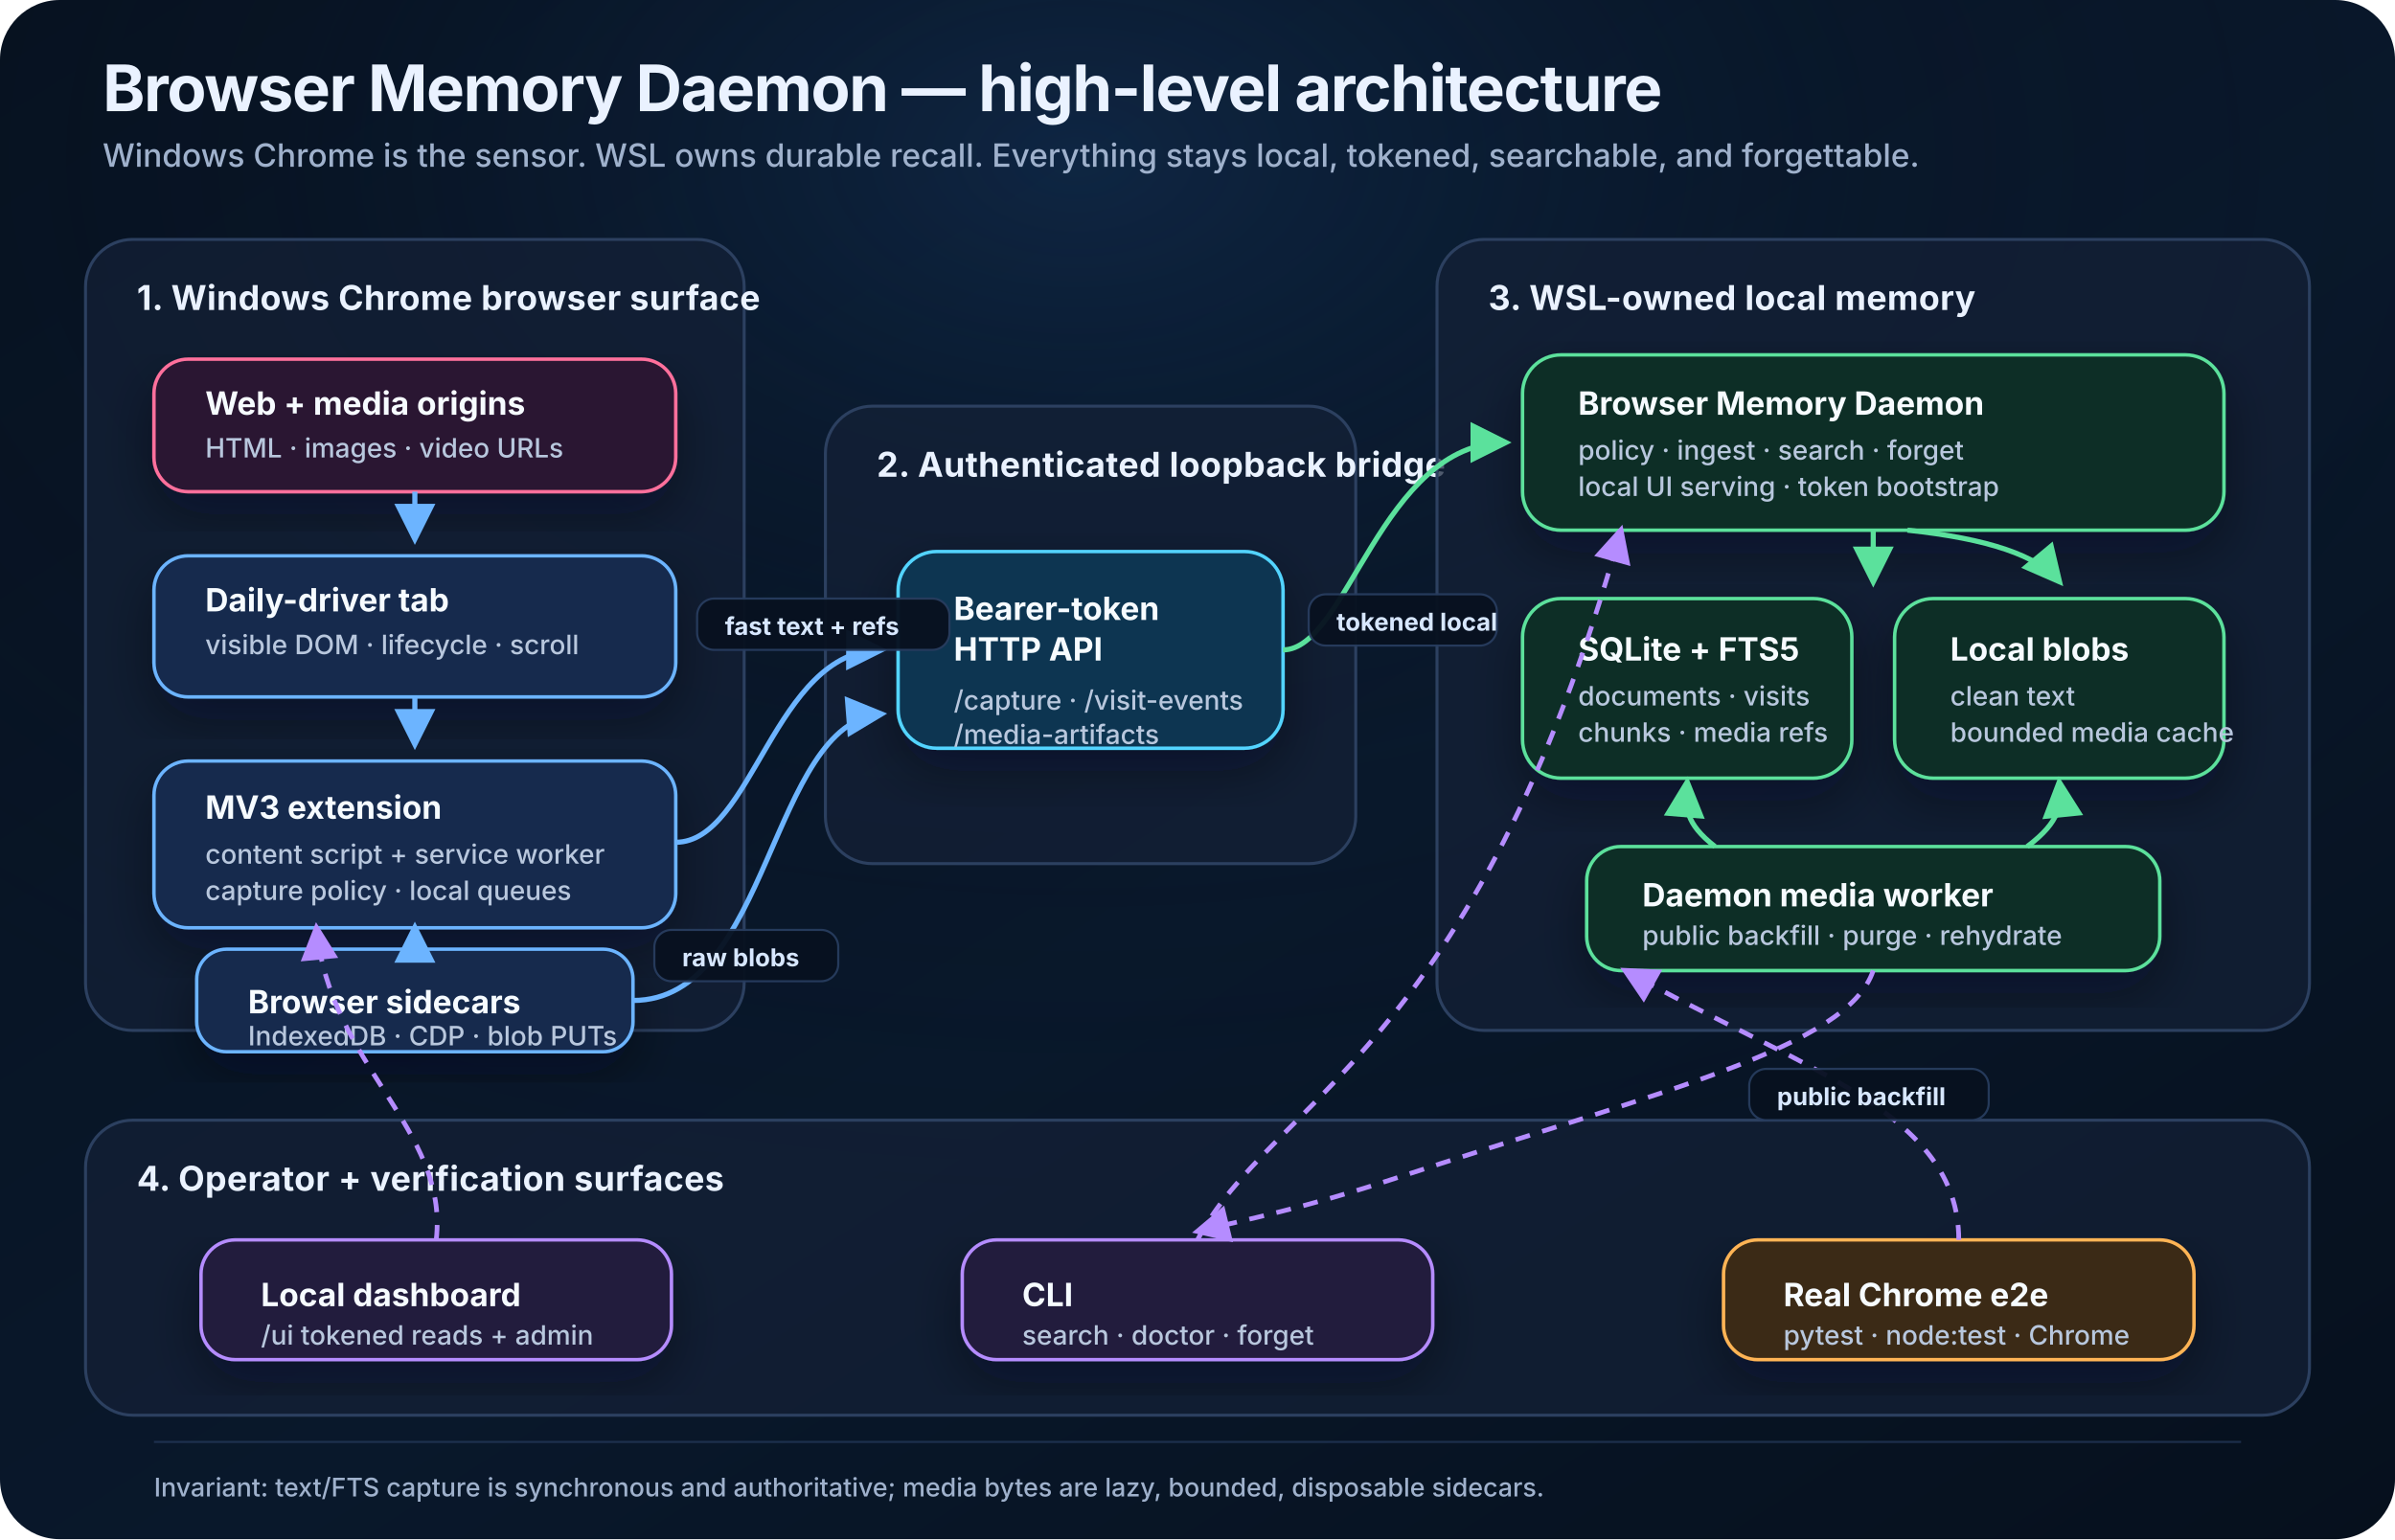
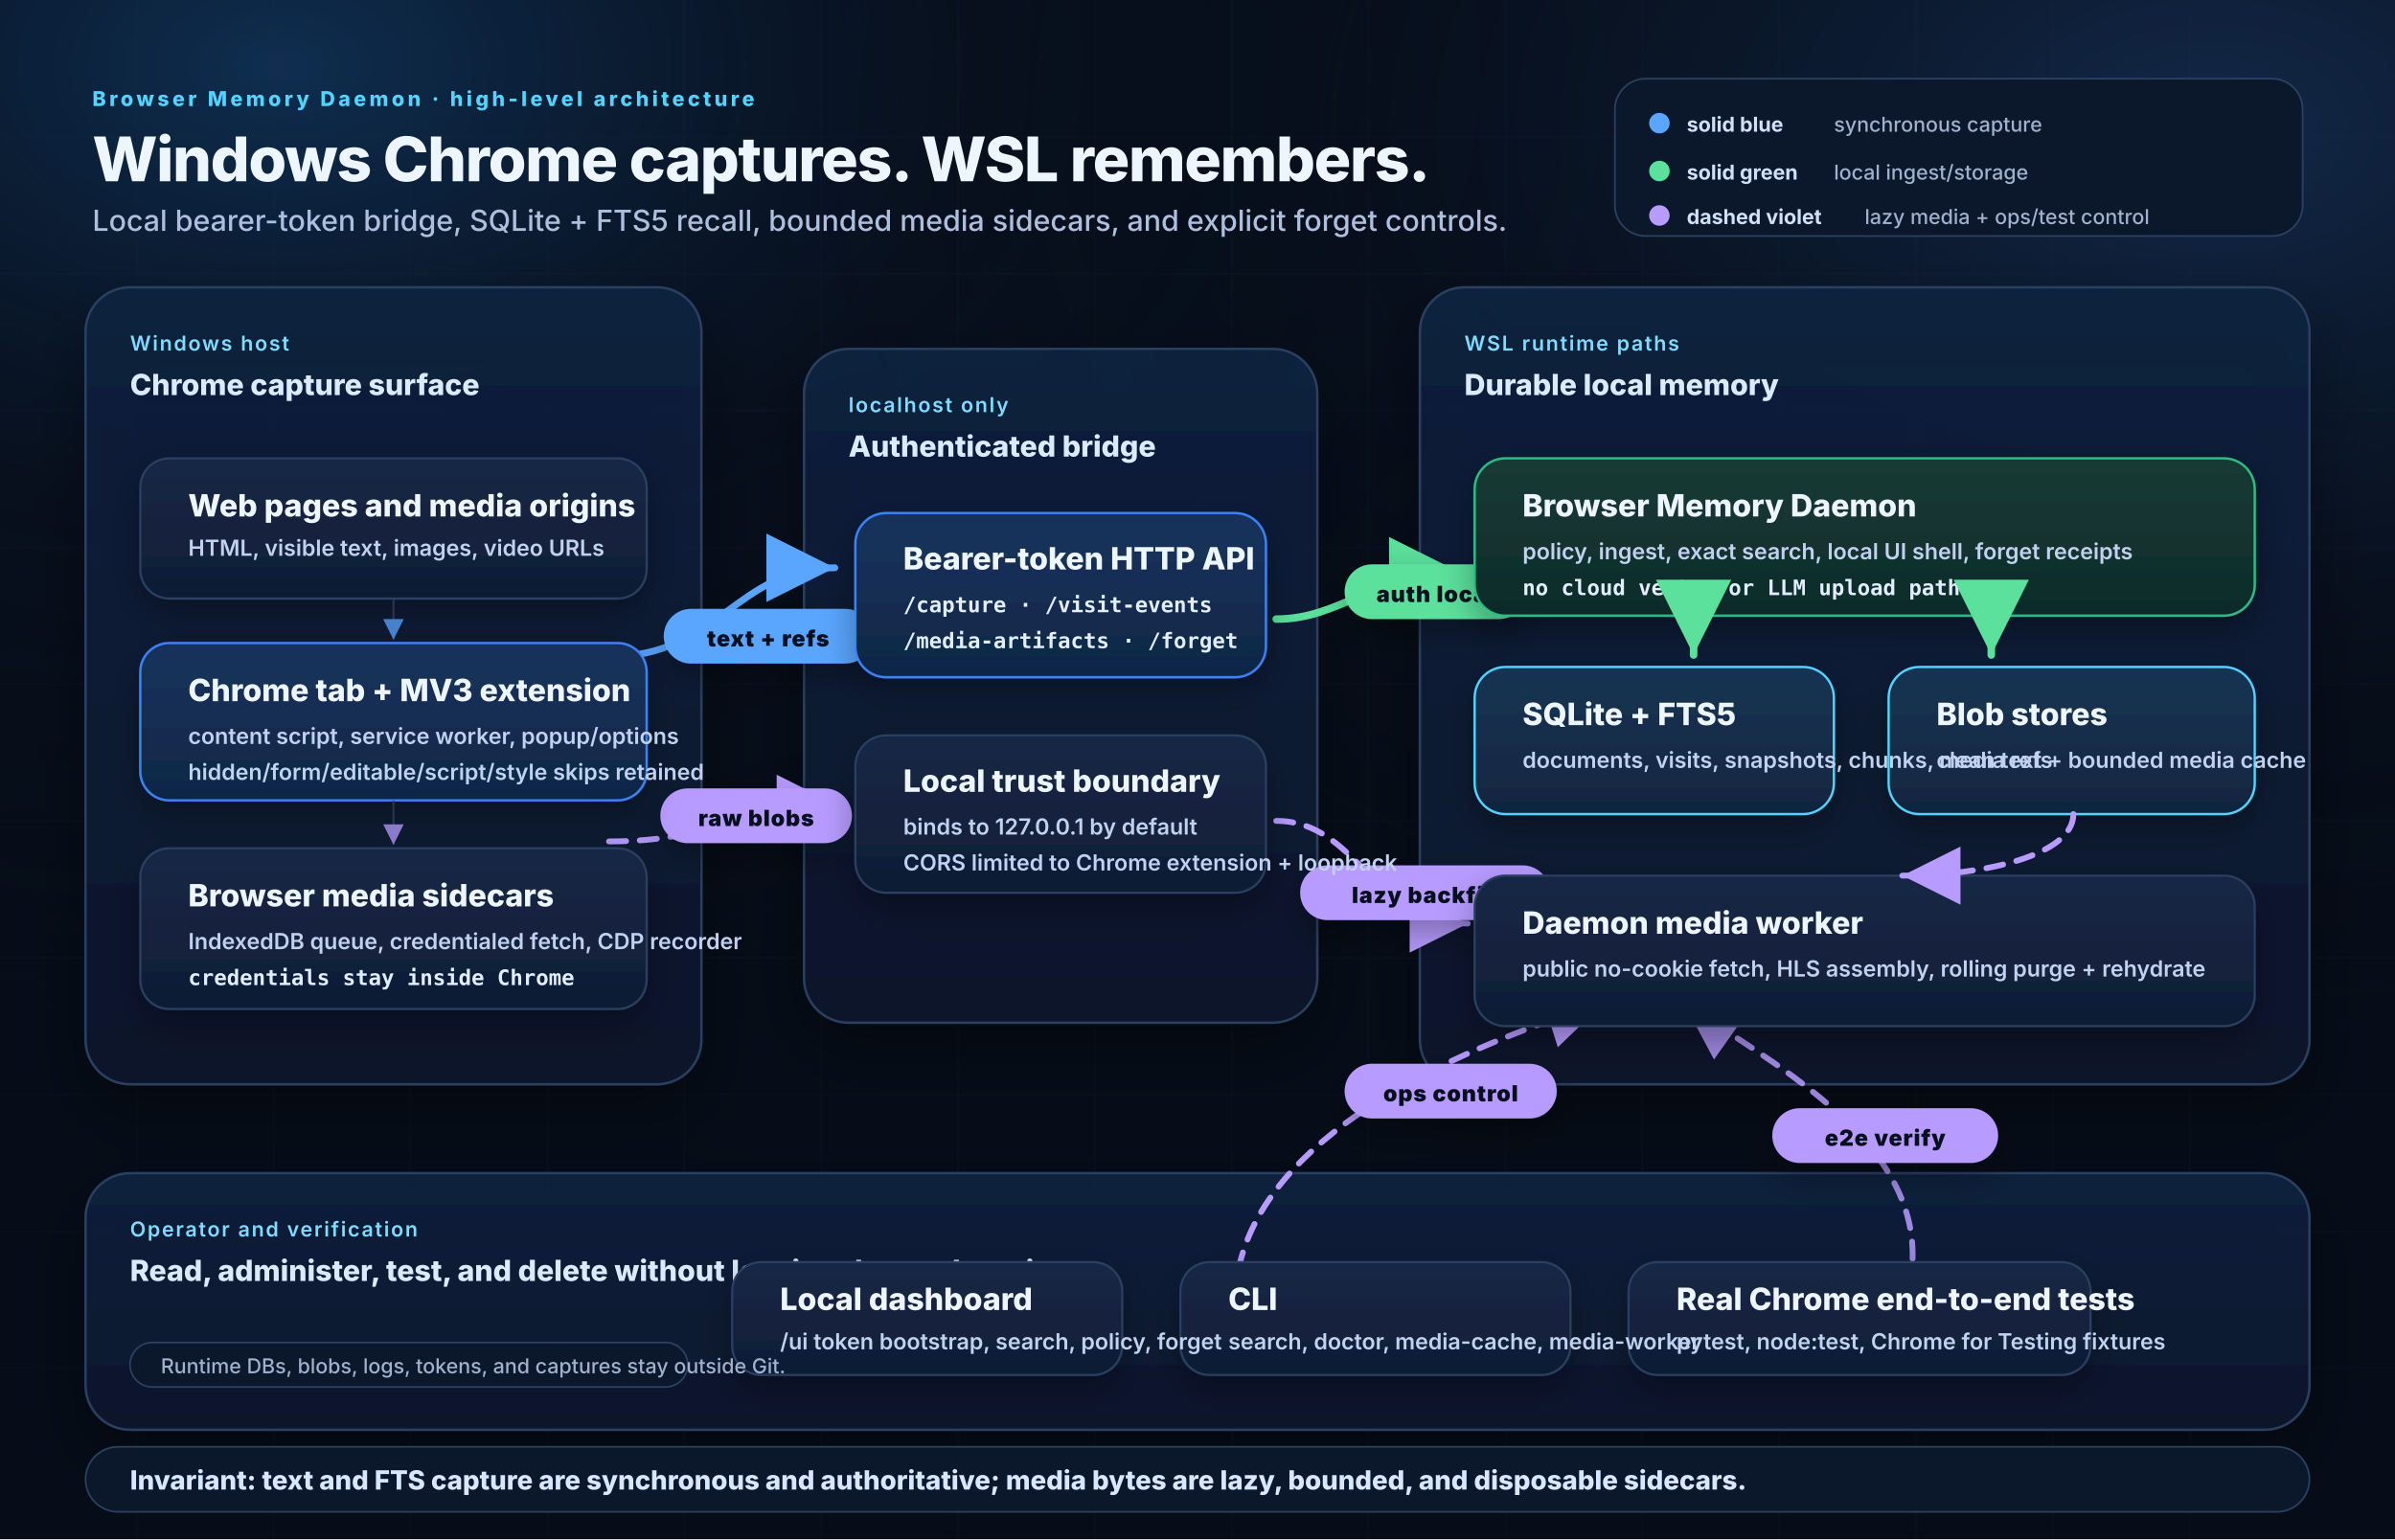
- <svg xmlns="http://www.w3.org/2000/svg" viewBox="0 0 1120 720" role="img" aria-labelledby="title desc">
+ <svg xmlns="http://www.w3.org/2000/svg" width="1400" height="900" viewBox="0 0 1400 900" role="img" aria-labelledby="title desc">
  <defs>
-     <linearGradient id="bg" x1="0" y1="0" x2="1" y2="1">
-       <stop offset="0" stop-color="#07111f" />
-       <stop offset="0.55" stop-color="#09182b" />
-       <stop offset="1" stop-color="#06101d" />
+     <radialGradient id="bgGlowA" cx="12%" cy="4%" r="64%">
+       <stop offset="0" stop-color="#123b66" stop-opacity="0.72" />
+       <stop offset="0.46" stop-color="#0a1426" stop-opacity="0.38" />
+       <stop offset="1" stop-color="#060d18" stop-opacity="0" />
+     </radialGradient>
+     <radialGradient id="bgGlowB" cx="92%" cy="8%" r="62%">
+       <stop offset="0" stop-color="#2b5fa8" stop-opacity="0.34" />
+       <stop offset="0.58" stop-color="#0a1426" stop-opacity="0.18" />
+       <stop offset="1" stop-color="#060d18" stop-opacity="0" />
+     </radialGradient>
+     <linearGradient id="panelFill" x1="0" y1="0" x2="0" y2="1">
+       <stop offset="0" stop-color="#10213d" stop-opacity="0.96" />
+       <stop offset="1" stop-color="#0b172b" stop-opacity="0.96" />
    </linearGradient>
-     <radialGradient id="glow" cx="45%" cy="10%" r="70%">
-       <stop offset="0" stop-color="#163a66" stop-opacity="0.46" />
-       <stop offset="0.48" stop-color="#0a1b31" stop-opacity="0.18" />
-       <stop offset="1" stop-color="#06101d" stop-opacity="0" />
-     </radialGradient>
-     <filter id="shadow" x="-20%" y="-20%" width="140%" height="150%">
-       <feDropShadow dx="0" dy="10" stdDeviation="12" flood-color="#000814" flood-opacity="0.38" />
+     <linearGradient id="cardFill" x1="0" y1="0" x2="0" y2="1">
+       <stop offset="0" stop-color="#152846" />
+       <stop offset="1" stop-color="#101d34" />
+     </linearGradient>
+     <linearGradient id="apiFill" x1="0" y1="0" x2="0" y2="1">
+       <stop offset="0" stop-color="#16335c" />
+       <stop offset="1" stop-color="#102746" />
+     </linearGradient>
+     <linearGradient id="storeFill" x1="0" y1="0" x2="0" y2="1">
+       <stop offset="0" stop-color="#173454" />
+       <stop offset="1" stop-color="#11263f" />
+     </linearGradient>
+     <linearGradient id="greenFill" x1="0" y1="0" x2="0" y2="1">
+       <stop offset="0" stop-color="#143b34" />
+       <stop offset="1" stop-color="#102b2a" />
+     </linearGradient>
+     <filter id="shadow" x="-20%" y="-30%" width="140%" height="160%">
+       <feDropShadow dx="0" dy="16" stdDeviation="18" flood-color="#000000" flood-opacity="0.38" />
    </filter>
-     <marker id="arrow-cyan" viewBox="0 0 10 10" refX="8.5" refY="5" markerWidth="8" markerHeight="8" orient="auto-start-reverse">
-       <path d="M 0 0 L 10 5 L 0 10 z" fill="#6cb4ff" />
+     <filter id="smallShadow" x="-20%" y="-30%" width="140%" height="160%">
+       <feDropShadow dx="0" dy="8" stdDeviation="10" flood-color="#000000" flood-opacity="0.32" />
+     </filter>
+     <marker id="arrowBlue" markerWidth="13" markerHeight="13" refX="10" refY="5" orient="auto" markerUnits="strokeWidth">
+       <path d="M 0 0 L 10 5 L 0 10 z" fill="#5aa6ff" />
    </marker>
-     <marker id="arrow-green" viewBox="0 0 10 10" refX="8.5" refY="5" markerWidth="8" markerHeight="8" orient="auto-start-reverse">
+     <marker id="arrowGreen" markerWidth="13" markerHeight="13" refX="10" refY="5" orient="auto" markerUnits="strokeWidth">
      <path d="M 0 0 L 10 5 L 0 10 z" fill="#5be19c" />
    </marker>
-     <marker id="arrow-purple" viewBox="0 0 10 10" refX="8.5" refY="5" markerWidth="8" markerHeight="8" orient="auto-start-reverse">
-       <path d="M 0 0 L 10 5 L 0 10 z" fill="#b58cff" />
+     <marker id="arrowViolet" markerWidth="13" markerHeight="13" refX="10" refY="5" orient="auto" markerUnits="strokeWidth">
+       <path d="M 0 0 L 10 5 L 0 10 z" fill="#b79bff" />
    </marker>
    <style>
-       .canvas { fill: url(#bg); }
-       .glow { fill: url(#glow); }
-       .title { fill: #eaf2ff; font: 700 30px -apple-system, BlinkMacSystemFont, "Segoe UI", sans-serif; letter-spacing: -0.02em; }
-       .subtitle { fill: #9fb1cc; font: 500 15px -apple-system, BlinkMacSystemFont, "Segoe UI", sans-serif; }
-       .panel { fill: rgba(20, 32, 54, 0.72); stroke: #2c4060; stroke-width: 1.4; }
-       .panel-title { fill: #eaf2ff; font: 700 16px -apple-system, BlinkMacSystemFont, "Segoe UI", sans-serif; letter-spacing: 0.01em; }
-       .node-title { fill: #f6fbff; font: 700 15px -apple-system, BlinkMacSystemFont, "Segoe UI", sans-serif; }
-       .node-sub { fill: #b8c7dd; font: 500 12.5px -apple-system, BlinkMacSystemFont, "Segoe UI", sans-serif; }
-       .tag { fill: #07111f; font: 800 11px -apple-system, BlinkMacSystemFont, "Segoe UI", sans-serif; letter-spacing: 0.08em; }
-       .external { fill: #2a1732; stroke: #ff6f9c; }
-       .chrome { fill: #132a4d; stroke: #6cb4ff; }
-       .bridge { fill: #0b3551; stroke: #52d4ff; }
-       .wsl { fill: #0f2f26; stroke: #5be19c; }
-       .ops { fill: #241b3d; stroke: #b58cff; }
-       .test { fill: #3a2a12; stroke: #ffb454; }
-       .node { stroke-width: 1.6; filter: url(#shadow); }
-       .arrow { fill: none; stroke: #6cb4ff; stroke-width: 2.4; marker-end: url(#arrow-cyan); }
-       .arrow-green { fill: none; stroke: #5be19c; stroke-width: 2.4; marker-end: url(#arrow-green); }
-       .arrow-purple { fill: none; stroke: #b58cff; stroke-width: 2.2; marker-end: url(#arrow-purple); stroke-dasharray: 7 6; }
-       .label-box { fill: #07111f; stroke: #263b5d; stroke-width: 1; opacity: 0.96; }
-       .label { fill: #d7e7ff; font: 700 11.5px -apple-system, BlinkMacSystemFont, "Segoe UI", sans-serif; }
-       .muted { fill: #9fb1cc; font: 500 12px -apple-system, BlinkMacSystemFont, "Segoe UI", sans-serif; }
+       .bg { fill:#060d18; }
+       .grid { stroke:#20324f; stroke-width:1; opacity:.16; }
+       .title { font: 800 36px -apple-system, BlinkMacSystemFont, "Segoe UI", Inter, Arial, sans-serif; fill:#edf5ff; letter-spacing:-.02em; }
+       .subtitle { font: 500 17px -apple-system, BlinkMacSystemFont, "Segoe UI", Inter, Arial, sans-serif; fill:#aebfde; }
+       .eyebrow { font: 800 12px -apple-system, BlinkMacSystemFont, "Segoe UI", Inter, Arial, sans-serif; fill:#52d4ff; letter-spacing:.16em; text-transform:uppercase; }
+       .panel-title { font: 800 17px -apple-system, BlinkMacSystemFont, "Segoe UI", Inter, Arial, sans-serif; fill:#dceaff; }
+       .panel-sub { font: 600 12px -apple-system, BlinkMacSystemFont, "Segoe UI", Inter, Arial, sans-serif; fill:#7fdcff; letter-spacing:.08em; text-transform:uppercase; }
+       .node-title { font: 800 18px -apple-system, BlinkMacSystemFont, "Segoe UI", Inter, Arial, sans-serif; fill:#edf5ff; }
+       .node-sub { font: 600 13px -apple-system, BlinkMacSystemFont, "Segoe UI", Inter, Arial, sans-serif; fill:#c0d2f0; }
+       .node-note { font: 700 12.5px ui-monospace, SFMono-Regular, Menlo, Consolas, monospace; fill:#e2eeff; }
+       .label { font: 900 13px -apple-system, BlinkMacSystemFont, "Segoe UI", Inter, Arial, sans-serif; fill:#06101f; letter-spacing:.04em; text-transform:uppercase; }
+       .legend { font: 700 12px -apple-system, BlinkMacSystemFont, "Segoe UI", Inter, Arial, sans-serif; fill:#cfe0f7; }
+       .legend-muted { font: 500 12px -apple-system, BlinkMacSystemFont, "Segoe UI", Inter, Arial, sans-serif; fill:#9fb1cc; }
+       .footer { font: 800 15.5px -apple-system, BlinkMacSystemFont, "Segoe UI", Inter, Arial, sans-serif; fill:#d7e7ff; }
+       .panel { fill:url(#panelFill); stroke:#2c4060; stroke-width:1.4; }
+       .card { fill:url(#cardFill); stroke:#2c4060; stroke-width:1.25; }
+       .card-blue { fill:url(#apiFill); stroke:#3b82f6; stroke-width:1.4; }
+       .card-green { fill:url(#greenFill); stroke:#2fbb82; stroke-width:1.4; }
+       .card-store { fill:url(#storeFill); stroke:#52d4ff; stroke-width:1.35; }
+       .lane-blue { stroke:#5aa6ff; stroke-width:4; fill:none; marker-end:url(#arrowBlue); stroke-linecap:round; stroke-linejoin:round; }
+       .lane-green { stroke:#5be19c; stroke-width:4.4; fill:none; marker-end:url(#arrowGreen); stroke-linecap:round; stroke-linejoin:round; }
+       .lane-violet { stroke:#b79bff; stroke-width:3.4; fill:none; stroke-dasharray:10 8; marker-end:url(#arrowViolet); stroke-linecap:round; stroke-linejoin:round; }
+       .dim-line { stroke:#2c4060; stroke-width:1.2; fill:none; opacity:.75; }
    </style>
  </defs>
-   <rect class="canvas" x="0" y="0" width="1120" height="720" rx="28" />
-   <rect class="glow" x="0" y="0" width="1120" height="720" rx="28" />
-   <text class="title" x="48" y="52">Browser Memory Daemon — high-level architecture</text>
-   <text class="subtitle" x="48" y="78">Windows Chrome is the sensor. WSL owns durable recall. Everything stays local, tokened, searchable, and forgettable.</text>
-   <rect class="panel" x="40" y="112" width="308" height="370" rx="22" />
-   <text class="panel-title" x="64" y="145">1. Windows Chrome browser surface</text>
-   <rect class="panel" x="386" y="190" width="248" height="214" rx="22" />
-   <text class="panel-title" x="410" y="223">2. Authenticated loopback bridge</text>
-   <rect class="panel" x="672" y="112" width="408" height="370" rx="22" />
-   <text class="panel-title" x="696" y="145">3. WSL-owned local memory</text>
-   <rect class="panel" x="40" y="524" width="1040" height="138" rx="22" />
-   <text class="panel-title" x="64" y="557">4. Operator + verification surfaces</text>
-   <rect class="node external" x="72" y="168" width="244" height="62" rx="16" />
-   <text class="node-title" x="96" y="194">Web + media origins</text>
-   <text class="node-sub" x="96" y="214">HTML · images · video URLs</text>
-   <rect class="node chrome" x="72" y="260" width="244" height="66" rx="16" />
-   <text class="node-title" x="96" y="286">Daily-driver tab</text>
-   <text class="node-sub" x="96" y="306">visible DOM · lifecycle · scroll</text>
-   <rect class="node chrome" x="72" y="356" width="244" height="78" rx="16" />
-   <text class="node-title" x="96" y="383">MV3 extension</text>
-   <text class="node-sub" x="96" y="404">content script + service worker</text>
-   <text class="node-sub" x="96" y="421">capture policy · local queues</text>
-   <rect class="node chrome" x="92" y="444" width="204" height="48" rx="14" />
-   <text class="node-title" x="116" y="474">Browser sidecars</text>
-   <text class="node-sub" x="116" y="489">IndexedDB · CDP · blob PUTs</text>
-   <rect class="node bridge" x="420" y="258" width="180" height="92" rx="18" />
-   <text class="node-title" x="446" y="290">Bearer-token</text>
-   <text class="node-title" x="446" y="309">HTTP API</text>
-   <text class="node-sub" x="446" y="332">/capture · /visit-events</text>
-   <text class="node-sub" x="446" y="348">/media-artifacts</text>
-   <rect class="node wsl" x="712" y="166" width="328" height="82" rx="18" />
-   <text class="node-title" x="738" y="194">Browser Memory Daemon</text>
-   <text class="node-sub" x="738" y="215">policy · ingest · search · forget</text>
-   <text class="node-sub" x="738" y="232">local UI serving · token bootstrap</text>
-   <rect class="node wsl" x="712" y="280" width="154" height="84" rx="18" />
-   <text class="node-title" x="738" y="309">SQLite + FTS5</text>
-   <text class="node-sub" x="738" y="330">documents · visits</text>
-   <text class="node-sub" x="738" y="347">chunks · media refs</text>
-   <rect class="node wsl" x="886" y="280" width="154" height="84" rx="18" />
-   <text class="node-title" x="912" y="309">Local blobs</text>
-   <text class="node-sub" x="912" y="330">clean text</text>
-   <text class="node-sub" x="912" y="347">bounded media cache</text>
-   <rect class="node wsl" x="742" y="396" width="268" height="58" rx="16" />
-   <text class="node-title" x="768" y="424">Daemon media worker</text>
-   <text class="node-sub" x="768" y="442">public backfill · purge · rehydrate</text>
-   <rect class="node ops" x="94" y="580" width="220" height="56" rx="16" />
-   <text class="node-title" x="122" y="611">Local dashboard</text>
-   <text class="node-sub" x="122" y="629">/ui tokened reads + admin</text>
-   <rect class="node ops" x="450" y="580" width="220" height="56" rx="16" />
-   <text class="node-title" x="478" y="611">CLI</text>
-   <text class="node-sub" x="478" y="629">search · doctor · forget</text>
-   <rect class="node test" x="806" y="580" width="220" height="56" rx="16" />
-   <text class="node-title" x="834" y="611">Real Chrome e2e</text>
-   <text class="node-sub" x="834" y="629">pytest · node:test · Chrome</text>
-   <path class="arrow" d="M194 230 L194 252" />
-   <path class="arrow" d="M194 326 L194 348" />
-   <path class="arrow" d="M316 394 C352 394 362 304 412 304" />
-   <path class="arrow-green" d="M600 304 C630 304 646 207 704 207" />
-   <path class="arrow-green" d="M876 248 L876 272" />
-   <path class="arrow-green" d="M892 248 C930 252 953 260 963 272" />
-   <path class="arrow-green" d="M802 396 C788 385 788 378 789 366" />
-   <path class="arrow-green" d="M948 396 C964 384 964 376 963 366" />
-   <path class="arrow" d="M194 444 L194 434" />
-   <path class="arrow" d="M296 468 C360 468 360 338 412 334" />
-   <path class="arrow-purple" d="M876 454 C864 490 778 510 650 552 C610 565 585 570 560 576" />
-   <path class="arrow-purple" d="M204 580 C210 528 154 498 148 434" />
-   <path class="arrow-purple" d="M560 580 C594 515 690 492 758 248" />
-   <path class="arrow-purple" d="M916 580 C916 520 842 500 760 454" />
-   <rect class="label-box" x="326" y="280" width="118" height="24" rx="8" />
-   <text class="label" x="339" y="297">fast text + refs</text>
-   <rect class="label-box" x="612" y="278" width="88" height="24" rx="8" />
-   <text class="label" x="625" y="295">tokened local</text>
-   <rect class="label-box" x="306" y="435" width="86" height="24" rx="8" />
-   <text class="label" x="319" y="452">raw blobs</text>
-   <rect class="label-box" x="818" y="500" width="112" height="24" rx="8" />
-   <text class="label" x="831" y="517">public backfill</text>
-   <rect x="72" y="674" width="976" height="1" fill="#253a5c" opacity="0.7" />
-   <text class="muted" x="72" y="700">Invariant: text/FTS capture is synchronous and authoritative; media bytes are lazy, bounded, disposable sidecars.</text>
+   <rect class="bg" width="1400" height="900" />
+   <path d="M 0 0 H 1400 V 900 H 0 Z" fill="url(#bgGlowA)" />
+   <path d="M 0 0 H 1400 V 900 H 0 Z" fill="url(#bgGlowB)" />
+   <g opacity="0.55">
+     <path class="grid" d="M 80 0 V 900 M 160 0 V 900 M 240 0 V 900 M 320 0 V 900 M 400 0 V 900 M 480 0 V 900 M 560 0 V 900 M 640 0 V 900 M 720 0 V 900 M 800 0 V 900 M 880 0 V 900 M 960 0 V 900 M 1040 0 V 900 M 1120 0 V 900 M 1200 0 V 900 M 1280 0 V 900" />
+     <path class="grid" d="M 0 80 H 1400 M 0 160 H 1400 M 0 240 H 1400 M 0 320 H 1400 M 0 400 H 1400 M 0 480 H 1400 M 0 560 H 1400 M 0 640 H 1400 M 0 720 H 1400 M 0 800 H 1400" />
+   </g>
+   <text x="54" y="62" class="eyebrow">Browser Memory Daemon · high-level architecture</text>
+   <text x="54" y="106" class="title">Windows Chrome captures. WSL remembers.</text>
+   <text x="54" y="135" class="subtitle">Local bearer-token bridge, SQLite + FTS5 recall, bounded media sidecars, and explicit forget controls.</text>
+   <g transform="translate(944 46)">
+     <rect x="0" y="0" width="402" height="92" rx="18" fill="#0b172b" stroke="#2c4060" />
+     <circle cx="26" cy="26" r="6" fill="#5aa6ff" />
+     <text x="42" y="31" class="legend">solid blue</text>
+     <text x="128" y="31" class="legend-muted">synchronous capture</text>
+     <circle cx="26" cy="54" r="6" fill="#5be19c" />
+     <text x="42" y="59" class="legend">solid green</text>
+     <text x="128" y="59" class="legend-muted">local ingest/storage</text>
+     <circle cx="26" cy="80" r="6" fill="#b79bff" />
+     <text x="42" y="85" class="legend">dashed violet</text>
+     <text x="146" y="85" class="legend-muted">lazy media + ops/test control</text>
+   </g>
+   <g filter="url(#shadow)">
+     <rect x="50" y="168" width="360" height="466" rx="26" class="panel" />
+     <rect x="470" y="204" width="300" height="394" rx="26" class="panel" />
+     <rect x="830" y="168" width="520" height="466" rx="26" class="panel" />
+     <rect x="50" y="686" width="1300" height="150" rx="26" class="panel" />
+   </g>
+   <text x="76" y="205" class="panel-sub">Windows host</text>
+   <text x="76" y="231" class="panel-title">Chrome capture surface</text>
+   <text x="496" y="241" class="panel-sub">localhost only</text>
+   <text x="496" y="267" class="panel-title">Authenticated bridge</text>
+   <text x="856" y="205" class="panel-sub">WSL runtime paths</text>
+   <text x="856" y="231" class="panel-title">Durable local memory</text>
+   <text x="76" y="723" class="panel-sub">Operator and verification</text>
+   <text x="76" y="749" class="panel-title">Read, administer, test, and delete without leaving the workstation</text>
+   <path class="lane-blue" d="M 356 384 C 420 384 430 332 488 332" />
+   <path class="lane-violet" d="M 356 492 C 422 492 430 470 488 470" />
+   <path class="lane-green" d="M 746 362 C 784 362 800 336 856 336" />
+   <path class="lane-violet" d="M 746 480 C 794 480 802 540 858 540" />
+   <path class="lane-violet" d="M 724 742 C 740 666 842 616 938 586" />
+   <path class="lane-violet" d="M 1118 736 C 1120 664 1032 620 984 586" opacity="0.85" />
+   <g filter="url(#smallShadow)">
+     <rect x="388" y="356" width="122" height="32" rx="16" fill="#5aa6ff" />
+     <rect x="386" y="461" width="112" height="32" rx="16" fill="#b79bff" />
+     <rect x="786" y="330" width="106" height="32" rx="16" fill="#5be19c" />
+     <rect x="760" y="506" width="146" height="32" rx="16" fill="#b79bff" />
+     <rect x="786" y="622" width="124" height="32" rx="16" fill="#b79bff" />
+     <rect x="1036" y="648" width="132" height="32" rx="16" fill="#b79bff" />
+   </g>
+   <text x="449" y="378" text-anchor="middle" class="label">text + refs</text>
+   <text x="442" y="483" text-anchor="middle" class="label">raw blobs</text>
+   <text x="839" y="352" text-anchor="middle" class="label">auth local</text>
+   <text x="833" y="528" text-anchor="middle" class="label">lazy backfill</text>
+   <text x="848" y="644" text-anchor="middle" class="label">ops control</text>
+   <text x="1102" y="670" text-anchor="middle" class="label">e2e verify</text>
+   <g filter="url(#smallShadow)">
+     <rect x="82" y="268" width="296" height="82" rx="17" class="card" />
+     <rect x="82" y="376" width="296" height="92" rx="17" class="card-blue" />
+     <rect x="82" y="496" width="296" height="94" rx="17" class="card" />
+   </g>
+   <text x="110" y="302" class="node-title">Web pages and media origins</text>
+   <text x="110" y="325" class="node-sub">HTML, visible text, images, video URLs</text>
+   <text x="110" y="410" class="node-title">Chrome tab + MV3 extension</text>
+   <text x="110" y="435" class="node-sub">content script, service worker, popup/options</text>
+   <text x="110" y="456" class="node-sub">hidden/form/editable/script/style skips retained</text>
+   <text x="110" y="530" class="node-title">Browser media sidecars</text>
+   <text x="110" y="555" class="node-sub">IndexedDB queue, credentialed fetch, CDP recorder</text>
+   <text x="110" y="576" class="node-note">credentials stay inside Chrome</text>
+   <path class="dim-line" d="M 230 350 V 374" marker-end="url(#arrowBlue)" />
+   <path class="dim-line" d="M 230 468 V 494" marker-end="url(#arrowViolet)" />
+   <g filter="url(#smallShadow)">
+     <rect x="500" y="300" width="240" height="96" rx="18" class="card-blue" />
+     <rect x="500" y="430" width="240" height="92" rx="18" class="card" />
+   </g>
+   <text x="528" y="333" class="node-title">Bearer-token HTTP API</text>
+   <text x="528" y="358" class="node-note">/capture · /visit-events</text>
+   <text x="528" y="379" class="node-note">/media-artifacts · /forget</text>
+   <text x="528" y="463" class="node-title">Local trust boundary</text>
+   <text x="528" y="488" class="node-sub">binds to 127.0.0.1 by default</text>
+   <text x="528" y="509" class="node-sub">CORS limited to Chrome extension + loopback</text>
+   <g filter="url(#smallShadow)">
+     <rect x="862" y="268" width="456" height="92" rx="18" class="card-green" />
+     <rect x="862" y="390" width="210" height="86" rx="18" class="card-store" />
+     <rect x="1104" y="390" width="214" height="86" rx="18" class="card-store" />
+     <rect x="862" y="512" width="456" height="88" rx="18" class="card" />
+   </g>
+   <text x="890" y="302" class="node-title">Browser Memory Daemon</text>
+   <text x="890" y="327" class="node-sub">policy, ingest, exact search, local UI shell, forget receipts</text>
+   <text x="890" y="348" class="node-note">no cloud vector or LLM upload path</text>
+   <text x="890" y="424" class="node-title">SQLite + FTS5</text>
+   <text x="890" y="449" class="node-sub">documents, visits, snapshots, chunks, media refs</text>
+   <text x="1132" y="424" class="node-title">Blob stores</text>
+   <text x="1132" y="449" class="node-sub">clean text + bounded media cache</text>
+   <text x="890" y="546" class="node-title">Daemon media worker</text>
+   <text x="890" y="571" class="node-sub">public no-cookie fetch, HLS assembly, rolling purge + rehydrate</text>
+   <path class="lane-green" d="M 990 360 V 383" />
+   <path class="lane-green" d="M 1164 360 V 383" />
+   <path class="lane-violet" d="M 1212 476 C 1212 500 1160 512 1112 512" />
+   <g filter="url(#smallShadow)">
+     <rect x="428" y="738" width="228" height="66" rx="17" class="card" />
+     <rect x="690" y="738" width="228" height="66" rx="17" class="card" />
+     <rect x="952" y="738" width="270" height="66" rx="17" class="card" />
+   </g>
+   <text x="456" y="766" class="node-title">Local dashboard</text>
+   <text x="456" y="789" class="node-sub">/ui token bootstrap, search, policy, forget</text>
+   <text x="718" y="766" class="node-title">CLI</text>
+   <text x="718" y="789" class="node-sub">search, doctor, media-cache, media-worker</text>
+   <text x="980" y="766" class="node-title">Real Chrome end-to-end tests</text>
+   <text x="980" y="789" class="node-sub">pytest, node:test, Chrome for Testing fixtures</text>
+   <rect x="76" y="785" width="326" height="26" rx="13" fill="#0b172b" stroke="#2c4060" />
+   <text x="94" y="803" class="legend-muted">Runtime DBs, blobs, logs, tokens, and captures stay outside Git.</text>
+   <rect x="50" y="846" width="1300" height="38" rx="19" fill="#0b172b" stroke="#2c4060" />
+   <text x="76" y="871" class="footer">Invariant: text and FTS capture are synchronous and authoritative; media bytes are lazy, bounded, and disposable sidecars.</text>
</svg>
